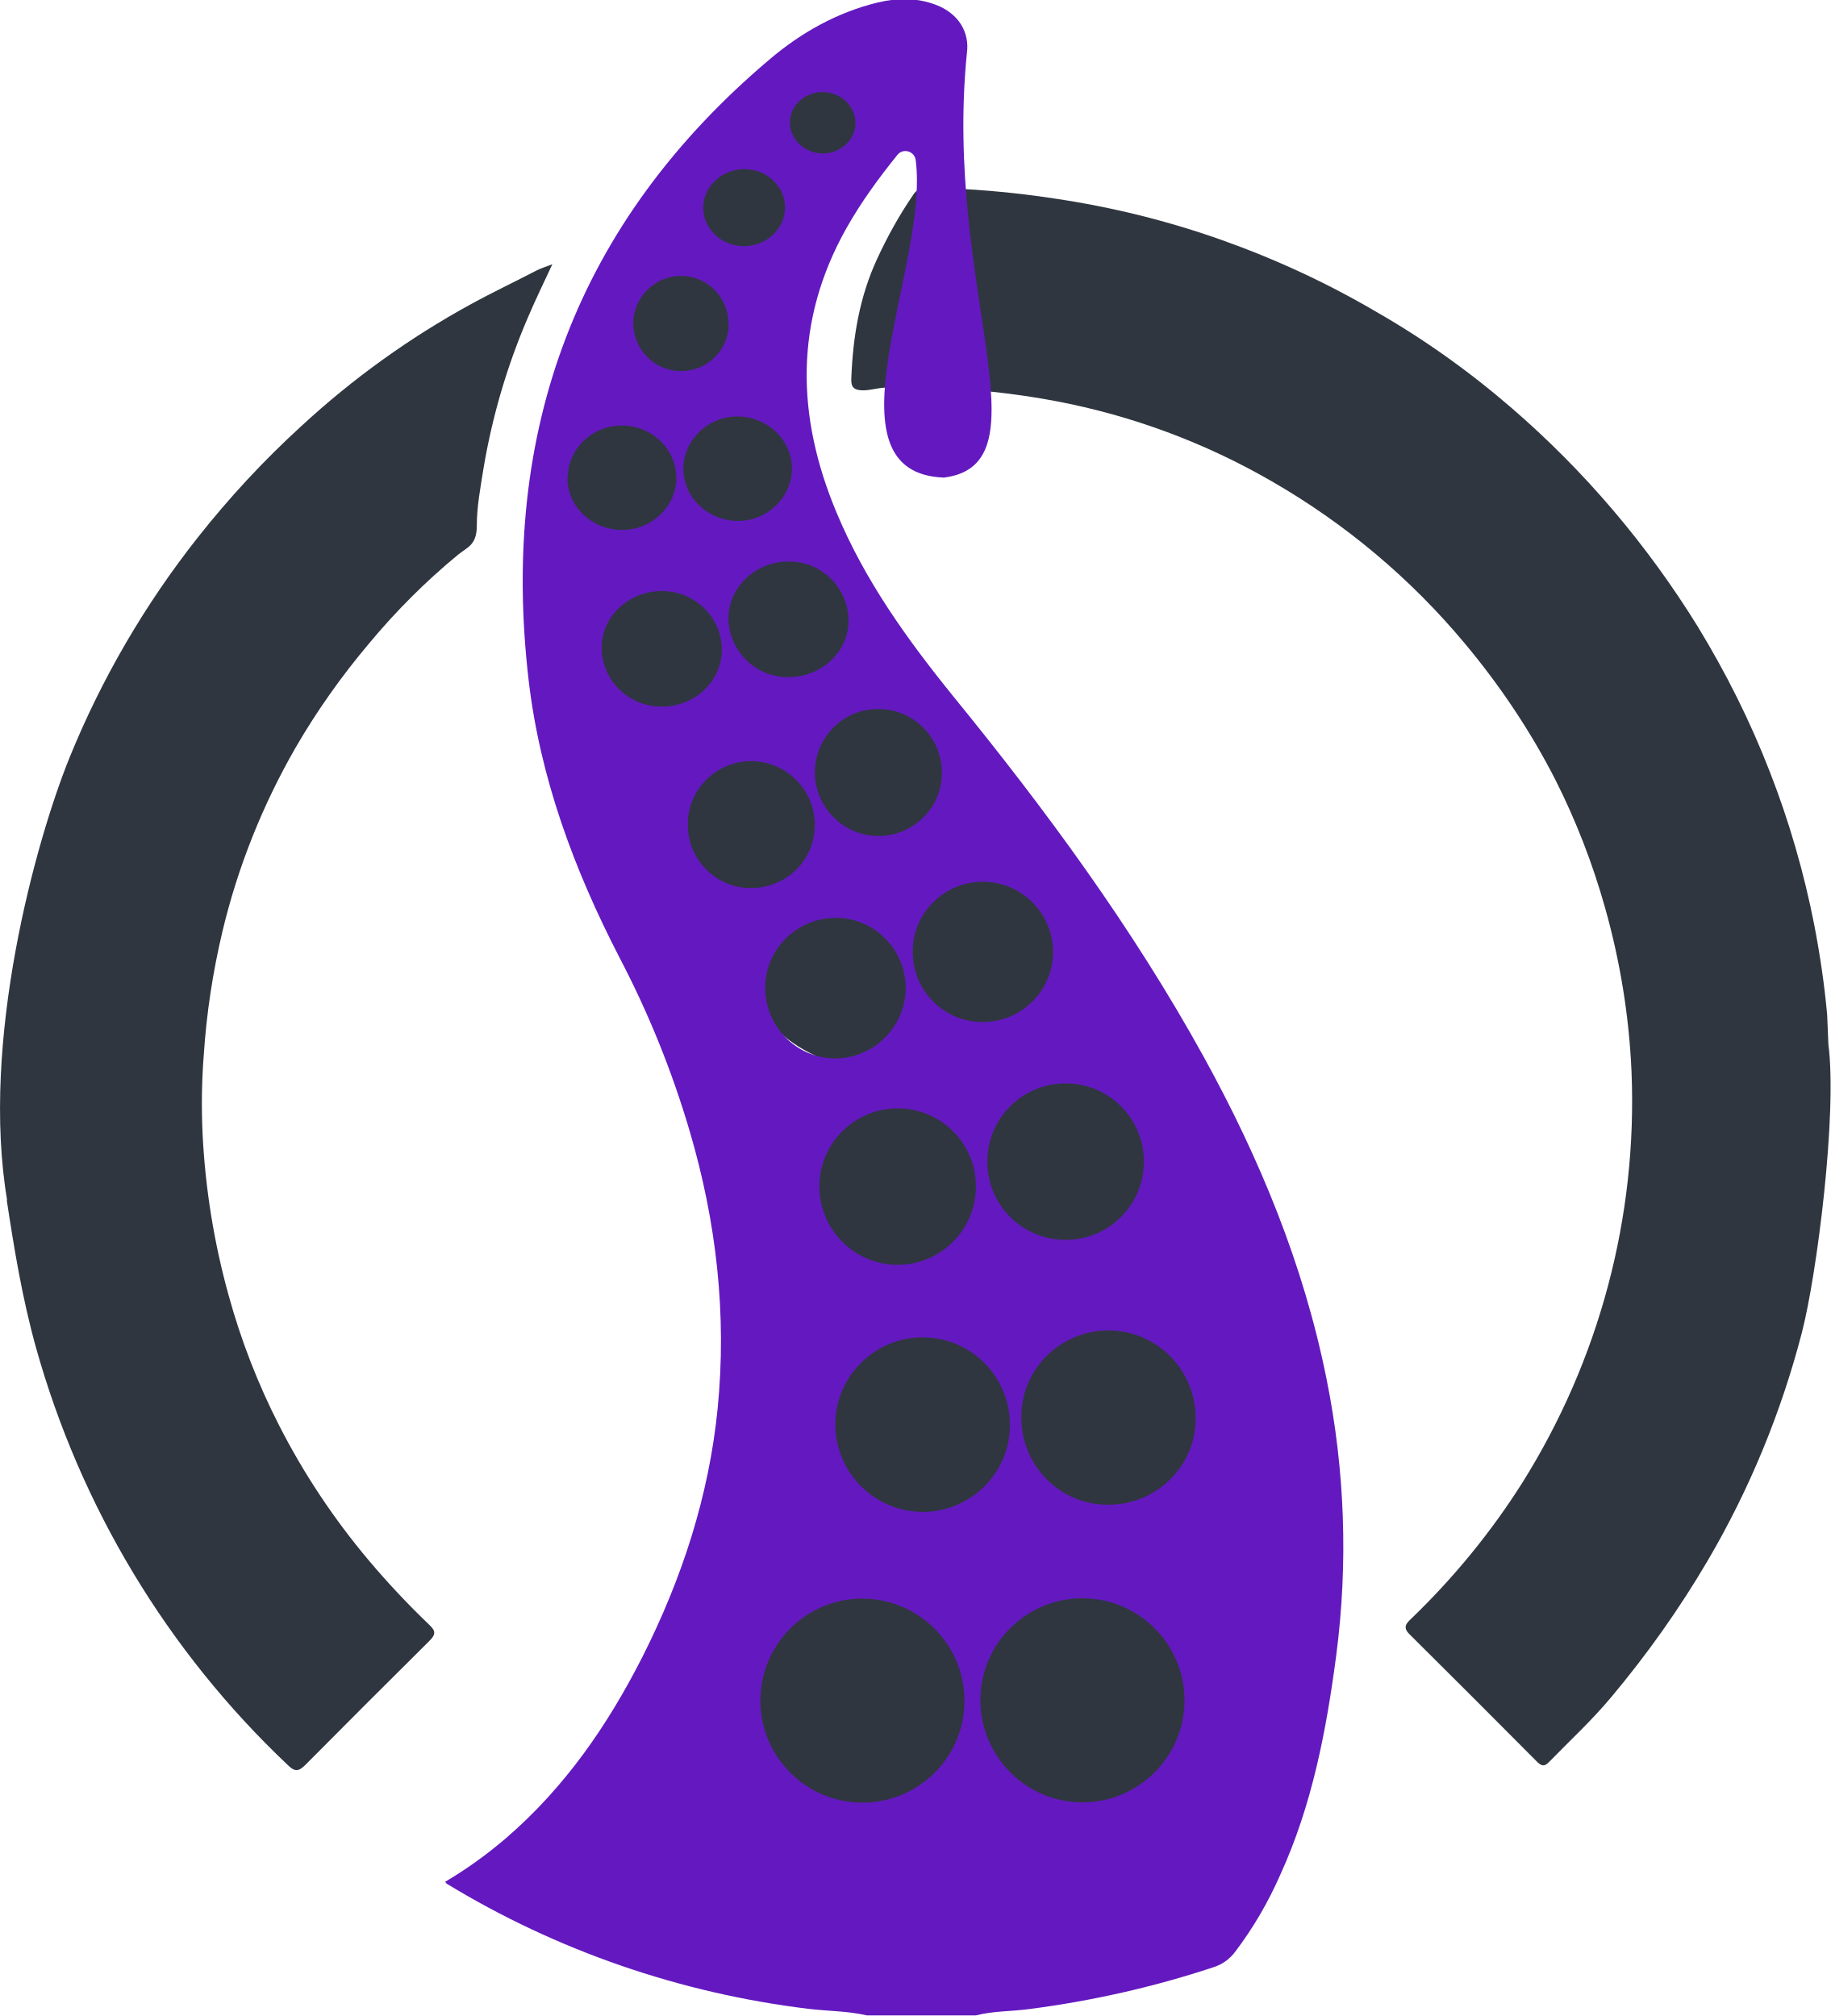
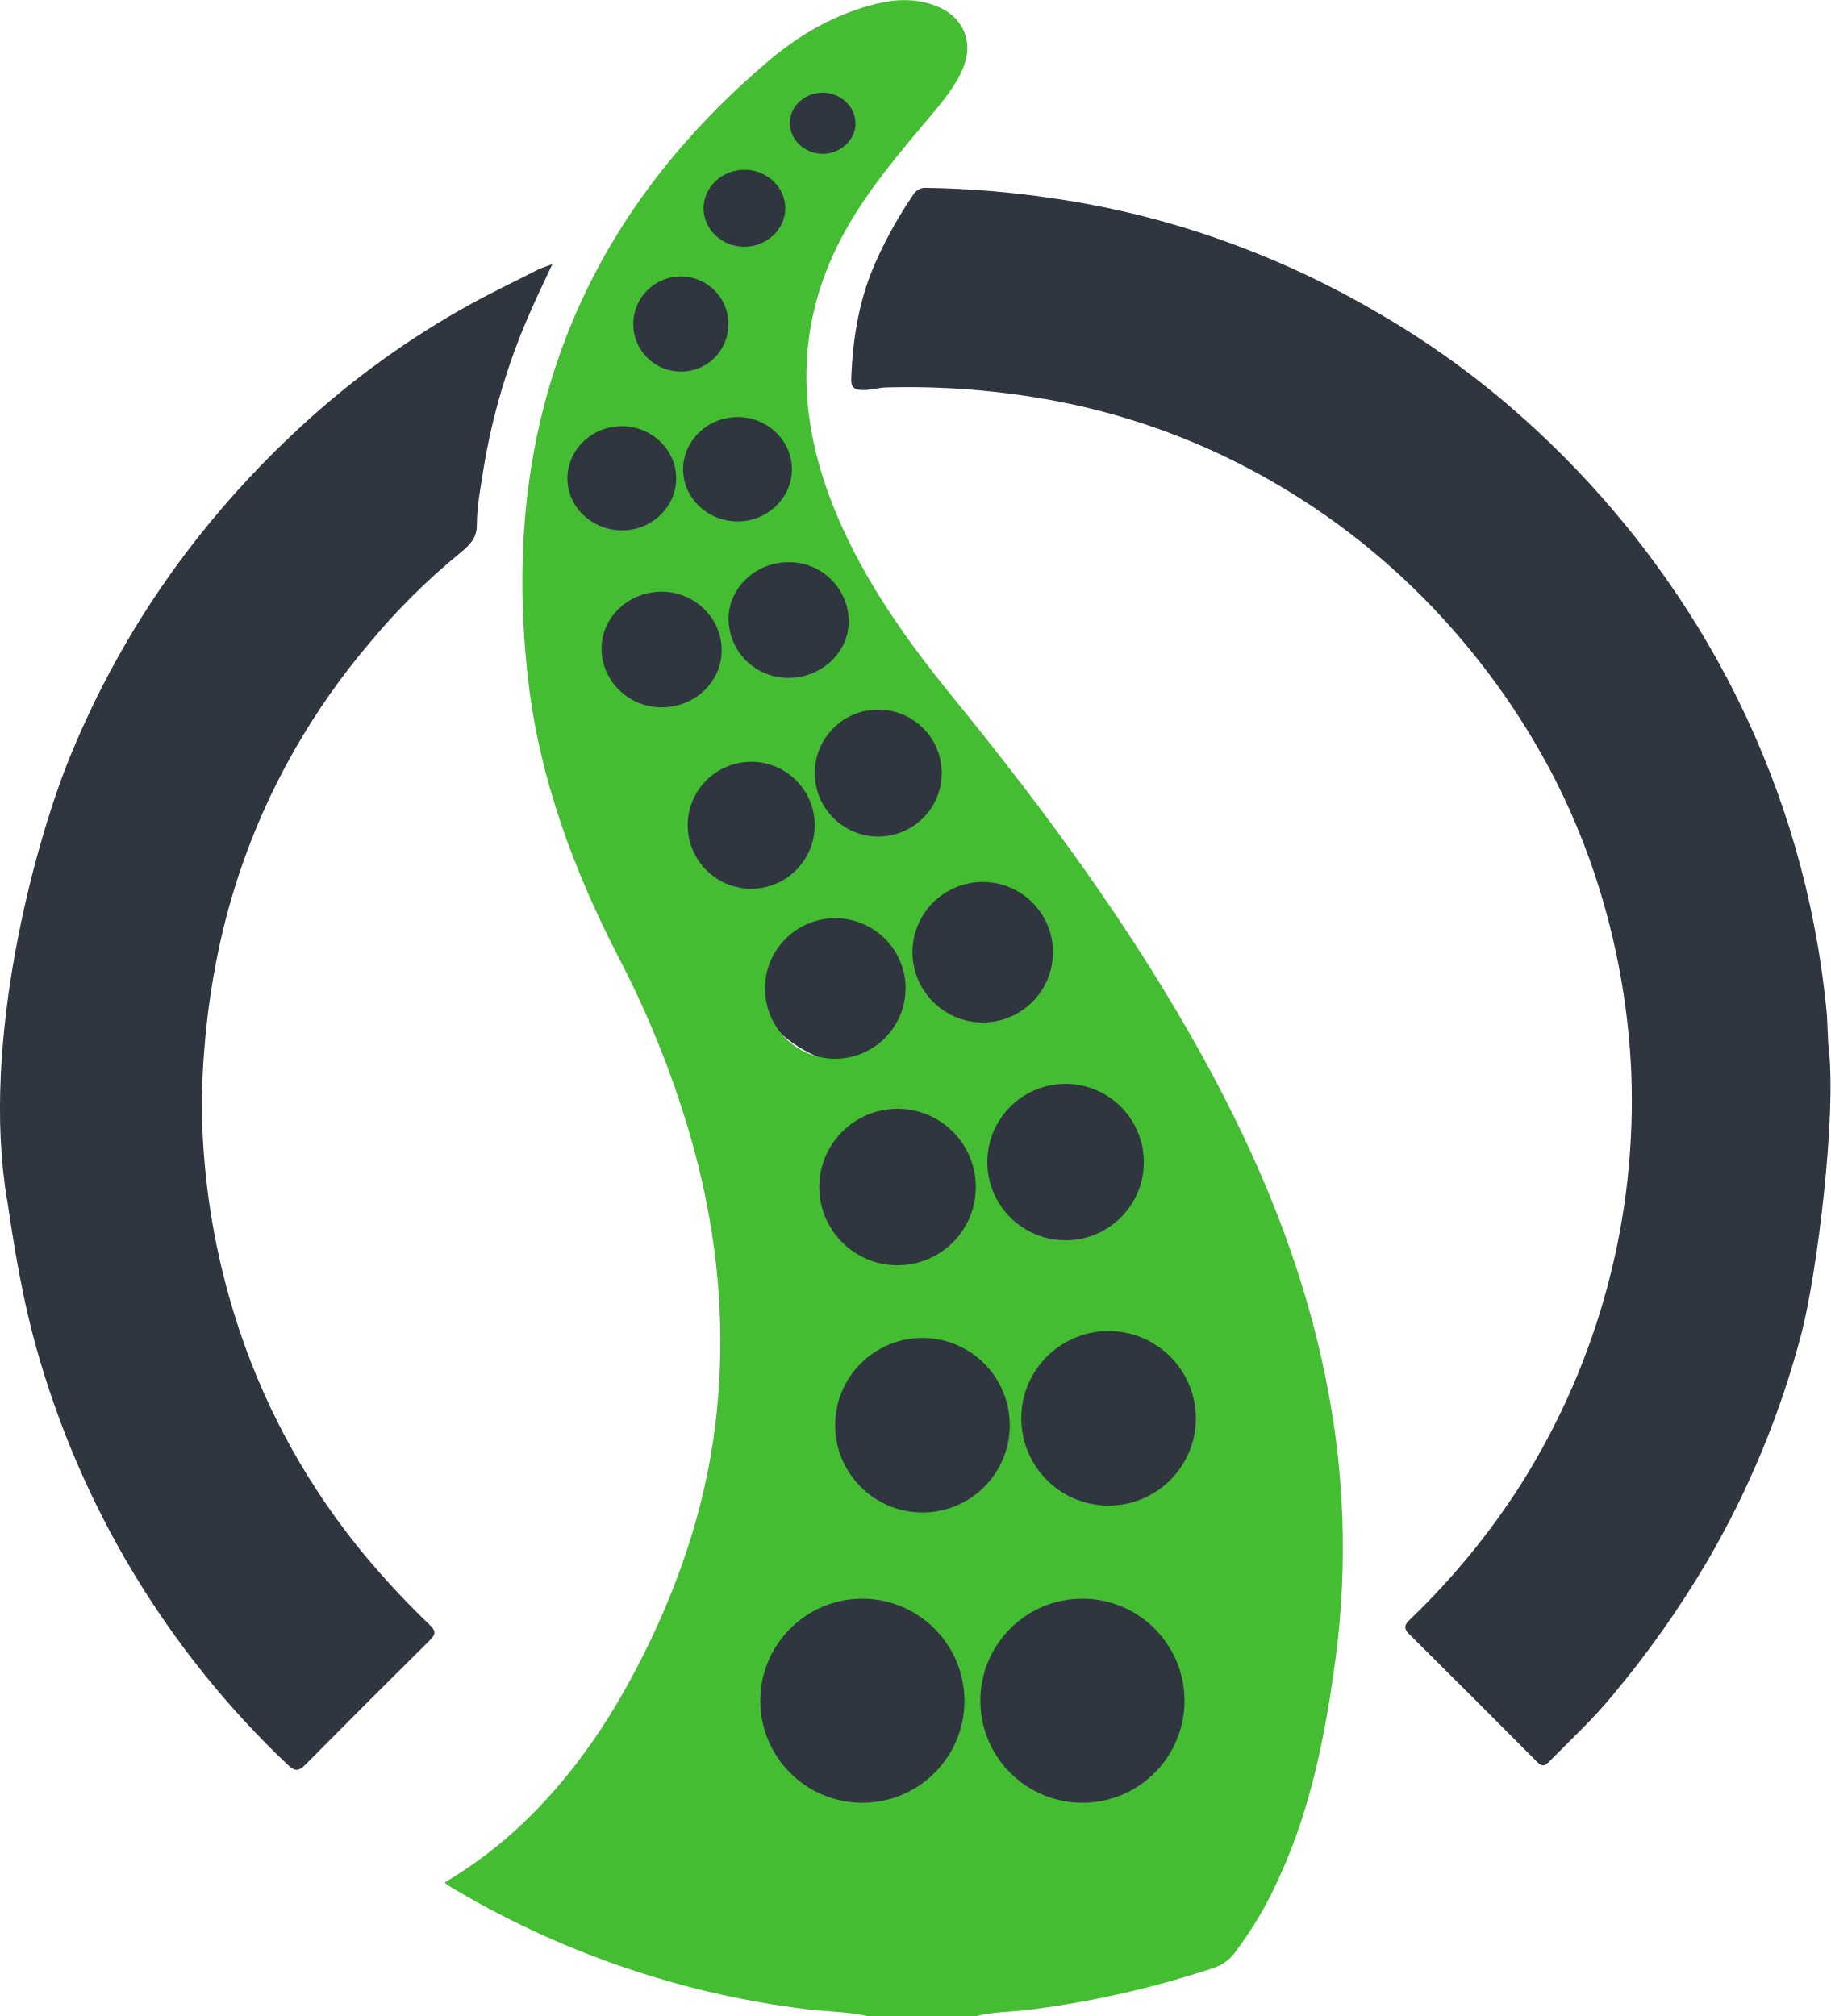
- <svg xmlns="http://www.w3.org/2000/svg" id="Layer_1" version="1.1" viewBox="0 0 608.1 669.9">
-   <defs>
-     <style>
-       .st0 {
-         fill: #2f3640;
-       }
- 
-       .st1 {
-         fill: #6319bf;
-       }
-     </style>
-   </defs>
-   <path class="st0" d="M607.4,347c3,23-3.8,76.5-8.8,95.8-6.9,26.6-17.4,52.1-31.3,75.8-9.4,16-20.1,31.1-32,45.3-6.4,7.7-13.8,14.5-20.8,21.7-1.4,1.4-2.3,1.3-3.7,0-14.2-14.3-28.4-28.5-42.6-42.6-2.3-2.3-1-3.6.7-5.2,14-13.5,26.3-28.5,36.7-44.9,25.7-40.9,38.4-88.5,36.4-136.8-.8-18.5-3.8-36.8-8.8-54.5-4.1-14.6-9.6-28.8-16.4-42.3-8.3-16.3-18.5-31.5-30.2-45.5-18-21.6-39.7-39.8-64-53.8-22.3-12.9-46.5-21.9-71.8-26.7-18.6-3.5-37.4-5-56.3-4.5-2.8,0-5.4,1-8.2.9-2.6-.1-3.6-1.1-3.5-3.7.5-13.8,2.7-27.3,8.6-40,3.4-7.4,7.4-14.6,12-21.3.9-1.5,2.6-2.4,4.3-2.3,14.3.2,28.6,1.4,42.8,3.6,18.9,2.8,37.5,7.4,55.5,13.8,17.7,6.3,34.8,14.2,51,23.7,16.1,9.2,31.2,20,45.2,32.1,24.2,20.9,45,45.4,61.8,72.6,9.4,15.4,17.5,31.6,24,48.4,6.4,16.4,11.3,33.4,14.7,50.7,1.9,9.9,3.4,19.9,4.3,30" />
-   <path class="st0" d="M2.4,399c-9-53,9.5-119.5,20.6-147,10.7-26.4,25.1-51.1,42.7-73.4,10.5-13.3,22-25.7,34.5-37.1,17-15.7,35.9-29.3,56.2-40.4,7.1-3.9,14.5-7.4,21.8-11.2,1.4-.7,2.9-1.2,5.3-2.1-3,6.4-5.6,11.8-8,17.4-7,16.2-12,33.2-14.9,50.6-1,6.3-2.2,12.5-2.2,18.9s-3.1,7.1-6.2,9.6c-10.7,8.8-20.6,18.7-29.5,29.4-9.2,10.9-17.5,22.6-24.6,34.9-10.9,19-19.1,39.5-24.2,60.9-3.2,13.5-5.3,27.2-6.2,41-.7,8.7-.8,17.5-.4,26.3.9,18.2,3.8,36.2,8.7,53.8,4.1,14.9,9.7,29.3,16.7,43,8.2,16.1,18.2,31.1,29.8,44.9,6.4,7.6,13.2,14.8,20.3,21.6,2.1,2,1.8,3.2-.1,5.1-13.8,13.7-27.6,27.5-41.3,41.3-2.2,2.2-3.5,2.3-5.8,0-40-37.8-68.9-85.9-83.7-138.9-4.5-16.2-7.2-32.6-9.7-49.1" />
-   <path class="st0" d="M288.3,49.2c0,7.6-6.9,3.9-15.1,3.8s-14.9,3.6-14.8-4,6.9-23.9,15.1-23.8,14.9,16.4,14.8,24Z" />
-   <path class="st0" d="M320.5,611c-51.3,0-84.1-20-84.1-51.4s37.9-44.6,92.1-44.6,78,21.7,78,52.6-38.7,43.4-85.9,43.4h-.1Z" />
-   <path class="st0" d="M338.3,431c47.1,0,78.1,16,78.1,40.2s-32.9,37.8-83,37.8-75-16.5-75-41,33.6-37,79.9-37Z" />
-   <path class="st0" d="M258.4,386.7c0-23.4,26.7-40.5,64.9-40.7,32.1-.1,67,18.1,63.9,42.6-2.9,23.5-26.5,38.4-67.6,38.4s-61.2-16.3-61.2-40.3h0Z" />
-   <path class="st0" d="M359,319.7c4.4,18.7-25.6,39.6-55.5,38.2-33.6-1.6-55.1-15.6-55-39.5,0-22.6,22.3-37.4,56.2-37.4s54.3,15.4,54.3,38.7h0Z" />
-   <path class="st0" d="M268.7,302c-31.1,0-50.4-14.4-50.4-37.3s20.3-35.7,52.6-35.7,50.4,14.4,50.4,37.3-20.2,35.7-52.6,35.7h0Z" />
-   <path class="st0" d="M239.5,244c-29.2,0-48.1-13-48.1-32.9s18.2-32.1,48.7-32.1,47.4,13.3,47.3,33.5c0,19.4-18.5,31.5-47.9,31.5Z" />
-   <path class="st0" d="M267.4,159.2c0,14.6-16.9,23.9-43.1,23.8-24.5,0-41-9.8-40.9-24.2,0-14.6,16.9-23.9,43.1-23.8,24.5,0,41,9.8,40.9,24.2Z" />
-   <path class="st0" d="M228,128c-12.9,0-19.6-7.5-19.6-21.7s6.7-21.4,20.8-21.3c12.6,0,19.3,7.8,19.2,22.2-.1,13.7-7.2,20.9-20.4,20.8Z" />
-   <path class="st0" d="M248.3,85.2c-12.1,0-17-12.4-16.7-20.6.2-7.3,7.3-11.5,18.9-11.2,10.7.2,17,4.6,16.9,12,0,8-7.3,20-19.1,19.9h0Z" />
-   <path class="st1" d="M440.7,458.3c-7.6-38-22.2-73.3-40.8-107.1-23.6-42.8-52.4-82-83.2-119.8-15.3-18.9-29.4-38.5-38.8-61.1-13.4-32-14.1-63.6,3.3-94.5,4.9-8.7,10.7-16.6,16.9-24.3,1.9-2.4,5.7-1.3,6.1,1.7,4.6,34.9-31.8,104,9.4,105.5,35-4.5-.2-63.3,7.6-141h0c1-7.1-2.9-13.3-10.3-16.1-6.3-2.4-12.7-2.3-19.2-.8-13.6,3.3-25.5,10-36,18.9-64,54.1-89.7,123.5-80.1,206.2,3.8,32.6,15.1,63,30.1,92.1,9.7,18.5,17.5,37.8,23.4,57.8,8.9,30.2,12.4,60.9,9.3,92.3-2.9,29-11.8,56.3-24.9,82.3-11.6,22.9-25.9,43.6-45.4,60.4-6.3,5.4-13.1,10.3-20.2,14.5.3.4.4.6.6.7,36.5,22.2,77.4,36.3,119.9,41.5,6.5.8,13.1.7,19.6,2.2h36.2c5.8-1.5,11.8-1.3,17.7-2.1,20.8-2.7,41.3-7.3,61.2-13.9,2.9-.9,5.4-2.7,7.2-5.1,6-7.9,11-16.5,15-25.6,10.6-23.2,15.3-47.9,18.6-72.9,4-30.6,2.9-61.6-3.2-91.8ZM380,386c0,14.3-11.5,25.9-25.8,26h-.2c-14.4,0-26-11.6-26-26s11.6-26,26-26,26,11.6,26,26ZM326.7,293c12.8.1,23.2,10.6,23.1,23.5,0,12.8-10.6,23.2-23.5,23.1h0c-12.8,0-23.1-10.5-23.1-23.3v-.2c0-12.8,10.6-23.2,23.5-23.1ZM298.3,368.3h.2c14.4.2,25.9,11.9,25.7,26.3-.2,14.3-11.8,25.7-26.1,25.7-14.3-.1-25.9-11.7-25.9-26.1,0-14.3,11.7-25.9,26.1-25.9ZM254.2,328.2c0-12.9,10.6-23.2,23.5-23.2,12.9,0,23.2,10.6,23.2,23.5-.2,12.9-10.8,23.3-23.7,23.2-12.8-.2-23-10.7-23-23.5ZM312.9,256.8c0,11.7-9.5,21-21.2,21h0c-11.6-.1-21-9.6-21-21.2.1-11.7,9.5-21.1,21.2-21s21,9.5,21,21.2ZM281.9,206.6c-.2,10.3-9.4,18.6-20.3,18.4h-.1c-10.9-.1-19.6-9.1-19.5-20,.3-10.3,9.4-18.6,20.3-18.4h.1c10.9.1,19.6,9.1,19.5,20ZM227,155.9c0-9.5,8-17.5,17.9-17.5,10,0,18.1,7.7,18.2,17.2,0,9.5-8,17.5-17.9,17.5s-18.1-7.7-18.2-17.2ZM273.4,30.6c6,.1,10.8,4.7,10.8,10.3s-5.1,10.2-11,10.1c-5.9-.1-10.8-4.7-10.8-10.3s5-10.2,11-10.1ZM247.4,56.2h0c7.4,0,13.5,5.9,13.4,12.9-.1,7-6.2,12.7-13.7,12.7s-13.6-5.9-13.5-12.9,6.3-12.7,13.7-12.7ZM226.6,91.7c8.7.2,15.6,7.5,15.4,16.2h.1c-.2,8.6-7.2,15.4-15.8,15.4h-.5c-8.7-.2-15.6-7.5-15.4-16.2s7.5-15.6,16.2-15.4ZM188.6,158.8c0-9.6,8.1-17.4,18-17.4s18,7.8,18.1,17.3c0,9.5-8.1,17.4-18,17.4h0c-10,0-18.2-7.7-18.2-17.3ZM199.9,215.1c0-10.4,9.1-18.7,20-18.7h0c10.9,0,19.8,8.7,19.9,19.3.1,10.6-8.9,19.1-20,19.1s-20-8.9-19.9-19.7ZM228.5,273.9c0-11.7,9.5-21,21.2-21h0c11.6.2,21,9.6,21,21.2,0,11.7-9.5,21-21.2,21-11.7,0-21.1-9.5-21-21.2ZM286.5,599c-18.7,0-33.9-15.2-33.9-33.9s15.2-33.9,33.9-33.9h0c18.8.1,33.9,15.3,33.9,34s-15.2,33.8-33.9,33.8ZM306.3,502.4h0c-16-.2-28.8-13.2-28.8-29.2.1-16,13.2-28.9,29.2-28.8,16,.1,28.9,13.2,28.8,29.2,0,16-13.2,28.9-29.2,28.8ZM359.6,598.9h0c-18.8,0-33.9-15.3-33.9-34s15.2-33.8,33.9-33.8,33.9,15.2,33.9,33.9-15.2,33.9-33.9,33.9ZM367.9,500c-16,0-28.8-13.3-28.6-29.3,0-16,13.3-28.8,29.3-28.6,15.9.2,28.7,13.3,28.6,29.3,0,16-13.3,28.8-29.3,28.6Z" />
+ <svg xmlns="http://www.w3.org/2000/svg" viewBox="0 0 608.13 669.93">
+   <path fill="#2f3640" d="M607.39,347c3,23-3.82,76.48-8.84,95.84a301.46,301.46,0,0,1-31.26,75.8,332,332,0,0,1-32,45.26c-6.41,7.74-13.8,14.55-20.83,21.71-1.4,1.43-2.33,1.33-3.69,0Q489.51,564.21,468.13,543c-2.34-2.31-1-3.6.67-5.2a243.43,243.43,0,0,0,36.73-44.93A238.91,238.91,0,0,0,541.93,356.1a241.7,241.7,0,0,0-8.76-54.54,232.51,232.51,0,0,0-16.41-42.3,243.63,243.63,0,0,0-30.22-45.54,237.26,237.26,0,0,0-64-53.77,229.8,229.8,0,0,0-71.79-26.7,264.82,264.82,0,0,0-56.3-4.5c-2.76.06-5.39,1-8.19.86-2.63-.1-3.57-1.1-3.47-3.65.52-13.85,2.73-27.34,8.64-40a138.16,138.16,0,0,1,12-21.28,4.62,4.62,0,0,1,4.31-2.26A319.27,319.27,0,0,1,350.5,66,292.64,292.64,0,0,1,406,79.82a303.22,303.22,0,0,1,51,23.7,289.28,289.28,0,0,1,45.21,32.06A311.82,311.82,0,0,1,564,208.22a299.59,299.59,0,0,1,24,48.44,294.81,294.81,0,0,1,14.65,50.73,299.91,299.91,0,0,1,4.29,30" />
+   <path fill="#2f3640" d="M2.39,399c-9-53,9.49-119.52,20.65-147a301.14,301.14,0,0,1,42.74-73.45,317.5,317.5,0,0,1,34.51-37.11A288.52,288.52,0,0,1,156.47,101c7.15-3.94,14.52-7.41,21.76-11.16,1.39-.72,2.93-1.16,5.28-2.06-3,6.38-5.63,11.83-8,17.4a214.85,214.85,0,0,0-14.87,50.59c-1,6.28-2.21,12.54-2.23,18.92,0,4.57-3.08,7.07-6.16,9.57a219.87,219.87,0,0,0-29.46,29.37,233.45,233.45,0,0,0-24.57,34.93A229,229,0,0,0,74,309.44a256.44,256.44,0,0,0-6.25,41,217.18,217.18,0,0,0-.44,26.29A242.77,242.77,0,0,0,76,430.53a233,233,0,0,0,16.71,43,235.79,235.79,0,0,0,29.82,44.92,285.32,285.32,0,0,0,20.33,21.61c2.13,2.05,1.8,3.17-.12,5.07q-20.76,20.54-41.3,41.3c-2.15,2.17-3.48,2.31-5.78.09A303.25,303.25,0,0,1,12,447.64C7.48,431.48,4.76,415,2.35,398.5" />
+   <path fill="#2f3640" d="M288.31,49.2c-.07,7.62-6.88,3.86-15.06,3.8s-14.9,3.56-14.83-4.05,6.93-23.86,15.08-23.8S288.38,41.57,288.31,49.2Z" />
+   <path fill="#2f3640" d="M320.51,611c-51.34,0-84.12-20-84.11-51.4,0-26.24,37.92-44.61,92.05-44.6,45.78,0,78,21.73,77.95,52.56C406.36,591.46,367.74,611,320.51,611Z" />
+   <path fill="#2f3640" d="M338.32,431c47.08,0,78.09,16,78.08,40.22,0,22.82-32.91,37.8-83,37.78-44.81,0-75-16.52-75-41C258.42,446.56,292,431,338.32,431Z" />
+   <path fill="#2f3640" d="M258.39,386.69c0-23.36,26.74-40.55,64.89-40.69,32.07-.12,67,18.07,63.92,42.6-2.92,23.46-26.52,38.42-67.6,38.4C283.16,427,258.39,410.68,258.39,386.69Z" />
+   <path fill="#2f3640" d="M359,319.69c4.41,18.73-25.65,39.64-55.53,38.25-33.61-1.57-55.09-15.56-55-39.55.05-22.62,22.29-37.41,56.22-37.38C337.43,281,359,296.37,359,319.69Z" />
+   <path fill="#2f3640" d="M268.74,302c-31.05,0-50.39-14.36-50.35-37.31,0-22,20.26-35.71,52.65-35.69,31.05,0,50.39,14.36,50.35,37.31C321.36,288.32,301.14,302,268.74,302Z" />
+   <path fill="#2f3640" d="M239.49,244c-29.24,0-48.13-13-48.1-32.91,0-20.17,18.21-32.15,48.67-32.09,28.69.06,47.41,13.3,47.33,33.46C287.31,231.88,268.85,244,239.49,244Z" />
+   <path fill="#2f3640" d="M267.39,159.2c0,14.56-16.93,23.89-43.08,23.79-24.53-.09-41-9.81-40.92-24.2,0-14.56,16.93-23.89,43.08-23.79C251,135.09,267.43,144.81,267.39,159.2Z" />
+   <path fill="#2f3640" d="M228,128c-12.88-.05-19.63-7.54-19.59-21.74,0-14.59,6.7-21.38,20.82-21.26,12.61.11,19.3,7.85,19.18,22.19C248.27,120.87,241.22,128.06,228,128Z" />
+   <path fill="#2f3640" d="M248.29,85.25c-12.15-.11-17-12.44-16.74-20.62.25-7.29,7.27-11.46,18.91-11.25,10.73.2,17,4.61,16.93,12C267.37,73.38,260.07,85.36,248.29,85.25Z" />
+   <path fill="#44bd32" d="M288,669.93c-6.46-1.49-13.1-1.39-19.64-2.2a301.83,301.83,0,0,1-119.95-41.47c-.18-.11-.29-.34-.62-.73A147.59,147.59,0,0,0,168,611.07c19.53-16.82,33.84-37.52,45.36-60.37,13.11-26,22-53.27,24.85-82.31,3.11-31.37-.41-62.12-9.27-92.31a325.54,325.54,0,0,0-23.35-57.78c-15-29.08-26.31-59.49-30.09-92.1C165.86,143.47,191.62,74.13,255.63,20c10.49-8.88,22.43-15.63,36-18.85,6.49-1.54,12.88-1.64,19.24.78,9,3.42,12.78,11.81,9.07,20.71-2.7,6.48-7.29,11.68-11.73,17-9.78,11.63-19.6,23.2-27.1,36.53-17.41,30.95-16.66,62.49-3.3,94.48,9.44,22.58,23.45,42.25,38.79,61.1,30.78,37.82,59.61,77,83.19,119.84,18.6,33.79,33.21,69.09,40.76,107.1a280.25,280.25,0,0,1,3.23,91.79c-3.3,25-8,49.7-18.58,72.89a126.61,126.61,0,0,1-15,25.56,14.45,14.45,0,0,1-7.19,5.09,325.33,325.33,0,0,1-61.16,13.86c-5.89.75-11.88.58-17.67,2.12Zm71.61-70.85a33.91,33.91,0,1,0-33.92-34A33.94,33.94,0,0,0,359.64,599.08Zm-73.09-67.82a33.91,33.91,0,1,0,33.89,34A34,34,0,0,0,286.55,531.25Zm19.74-28.65a29,29,0,1,0-28.8-29.14A29,29,0,0,0,306.28,502.6Zm62.38-60.29a29,29,0,1,0,28.65,29.28A29.06,29.06,0,0,0,368.66,442.31Zm-70.37-73.86a26,26,0,1,0,25.91,26.28A26,26,0,0,0,298.29,368.45ZM380,386.16a26,26,0,1,0-25.8,26A26,26,0,0,0,380,386.16Zm-53.72-46.38a23.35,23.35,0,1,0-23.15-23.36A23.42,23.42,0,0,0,326.26,339.78Zm-25.42-11.12a23.36,23.36,0,1,0-23.71,23.19A23.46,23.46,0,0,0,300.83,328.66ZM291.67,278a21.1,21.1,0,1,0-21-21.14A21.15,21.15,0,0,0,291.67,278Zm-42-24.86a21.1,21.1,0,1,0,21,21.12A21.13,21.13,0,0,0,249.7,253.13Zm12.65-66.31c-10.89-.2-20,8.11-20.29,18.43a19.77,19.77,0,0,0,19.64,20c10.93.16,20.06-8.14,20.3-18.43A19.77,19.77,0,0,0,262.35,186.82Zm-42.47,9.79c-10.92,0-19.9,8.34-20,18.71-.13,10.78,8.84,19.67,19.91,19.72s20.06-8.5,20-19.08S230.79,196.66,219.88,196.61Zm25-58c-9.93.07-18,8-17.91,17.49s8.3,17.23,18.25,17.16,18-8,17.9-17.49S254.87,138.52,244.89,138.59Zm-38.2,37.64c9.94,0,18.05-7.86,18-17.38s-8.2-17.3-18.14-17.26-18,7.84-18,17.38S196.74,176.26,206.69,176.23ZM242,108.08a15.81,15.81,0,1,0-15.75,15.4A15.68,15.68,0,0,0,242,108.08Zm5.42-51.66c-7.45-.06-13.62,5.67-13.68,12.69S239.78,82,247.21,82s13.61-5.65,13.68-12.68S254.9,56.48,247.45,56.42Zm36.77-15.37c.05-5.57-4.84-10.21-10.81-10.26s-11,4.54-11,10.07,4.86,10.21,10.82,10.26S284.18,46.61,284.23,41.05Z" />
</svg>
